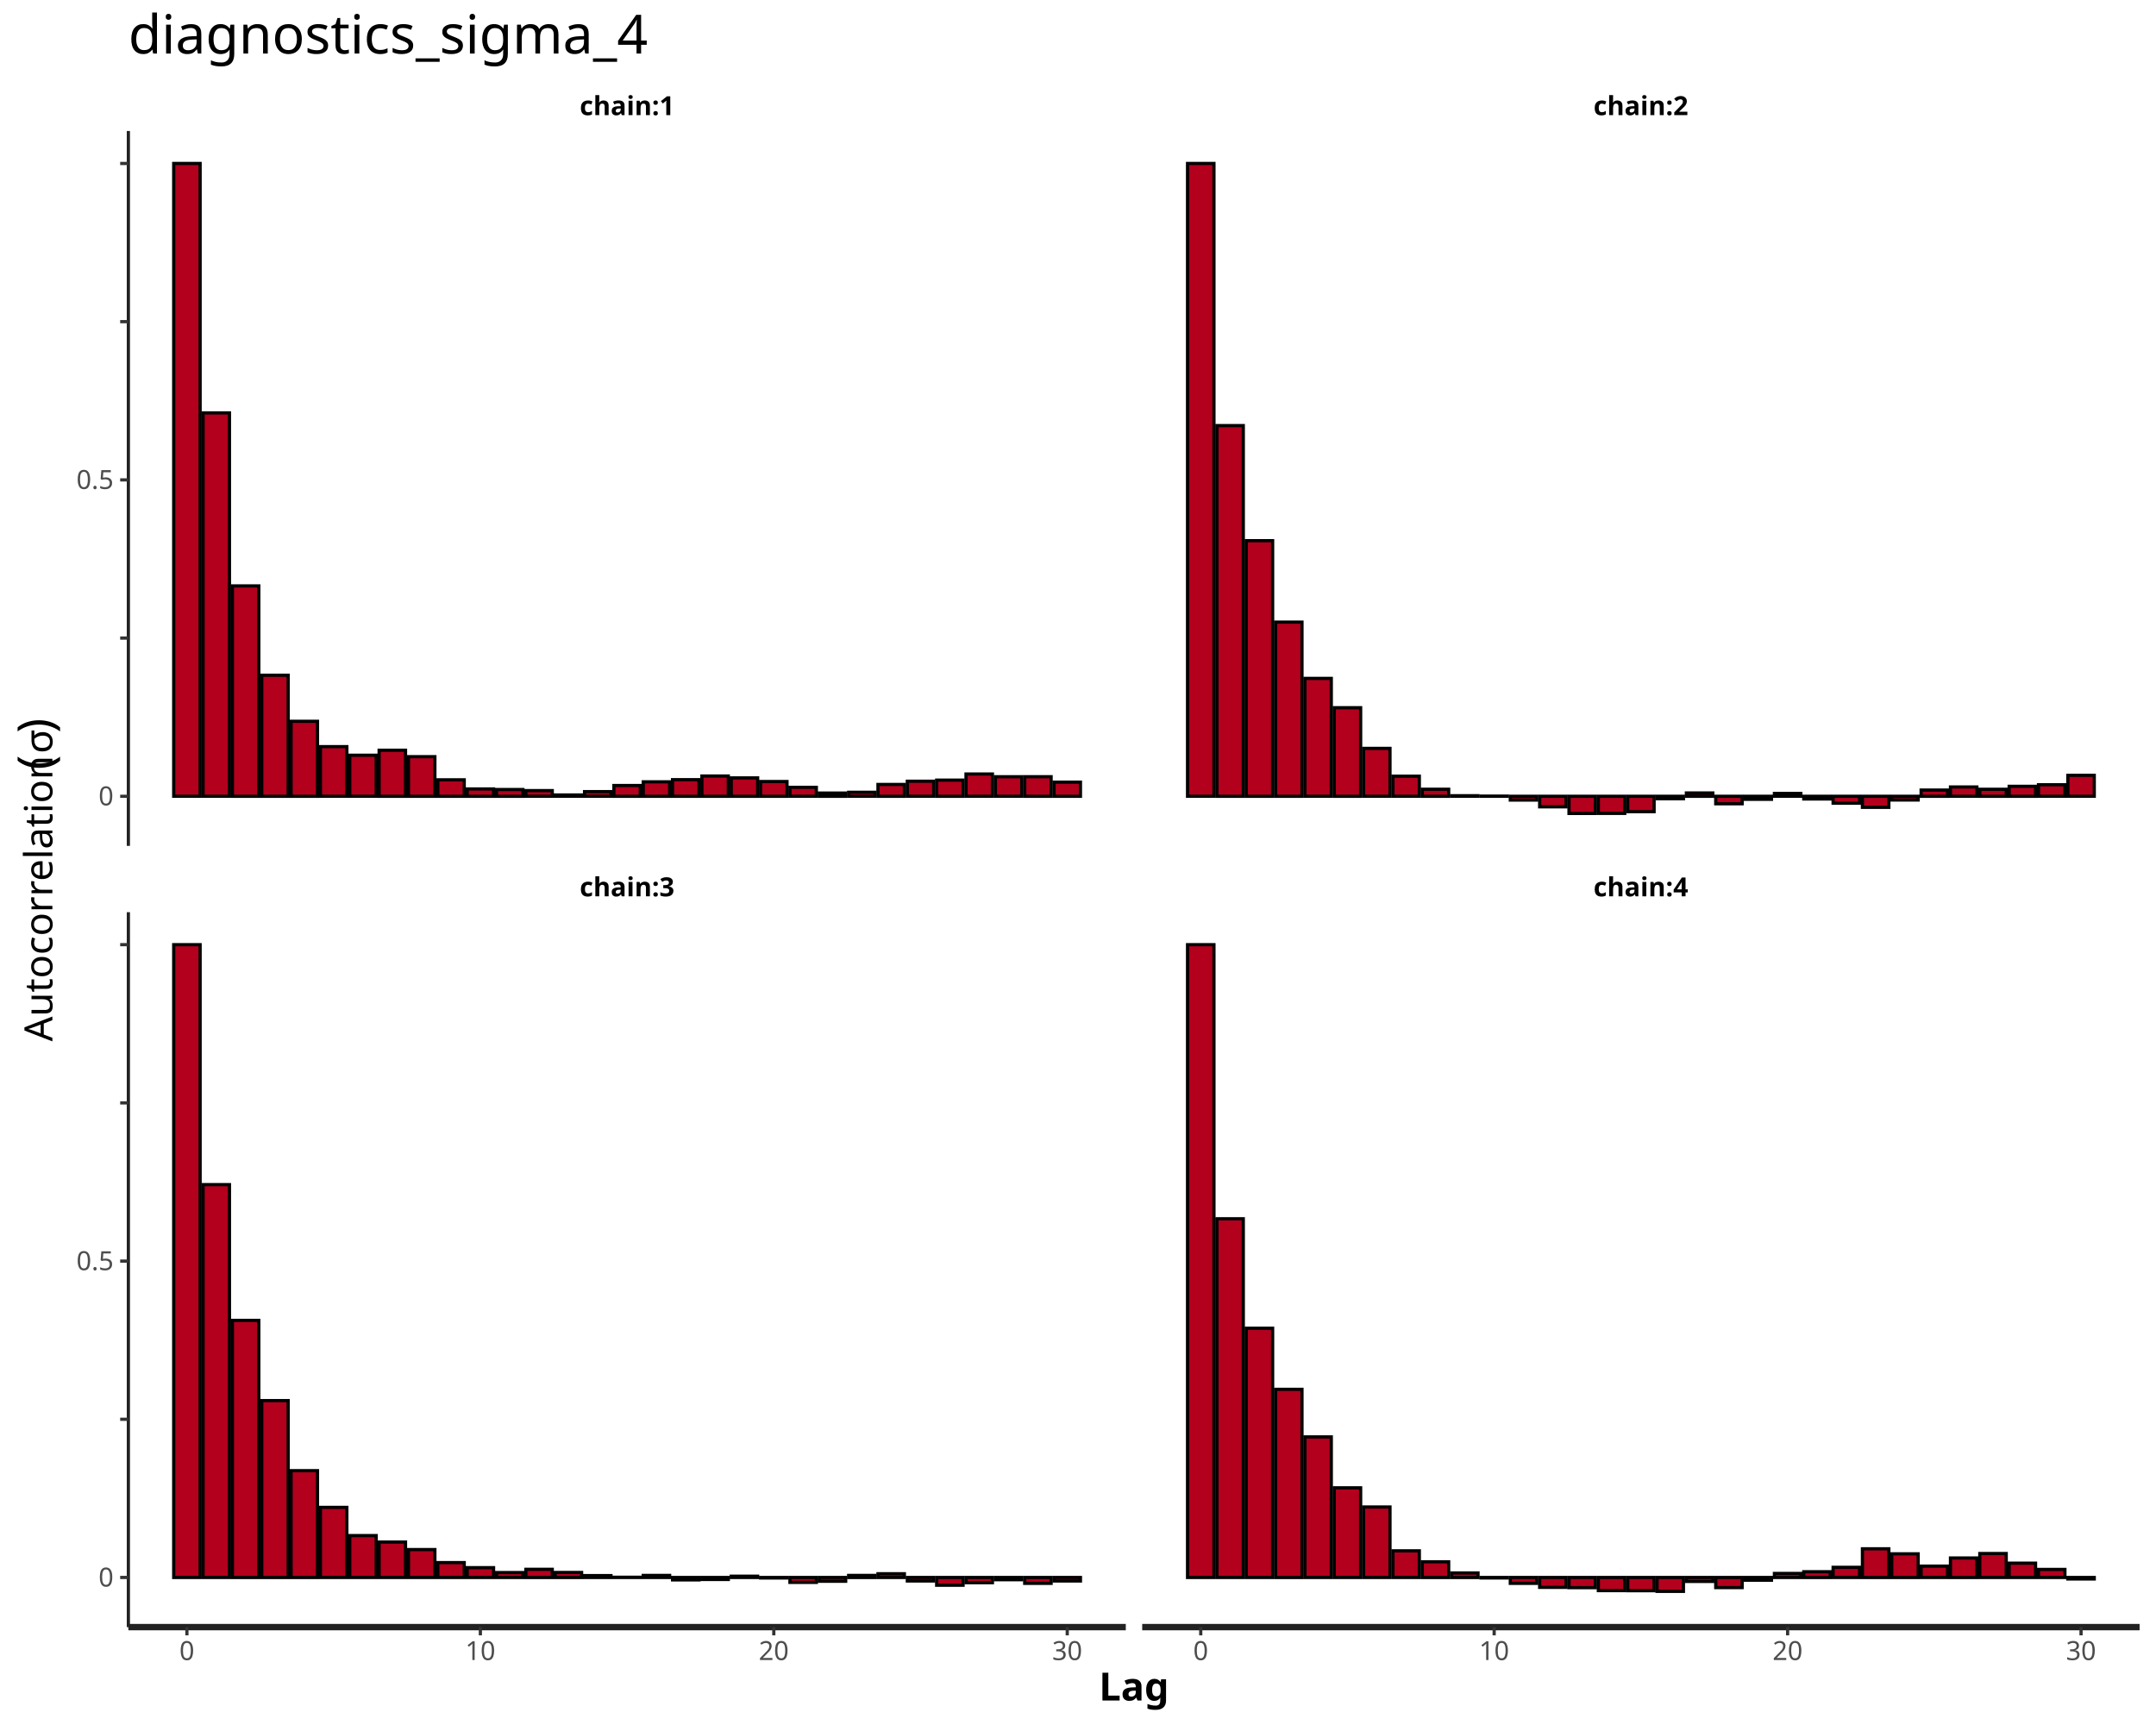
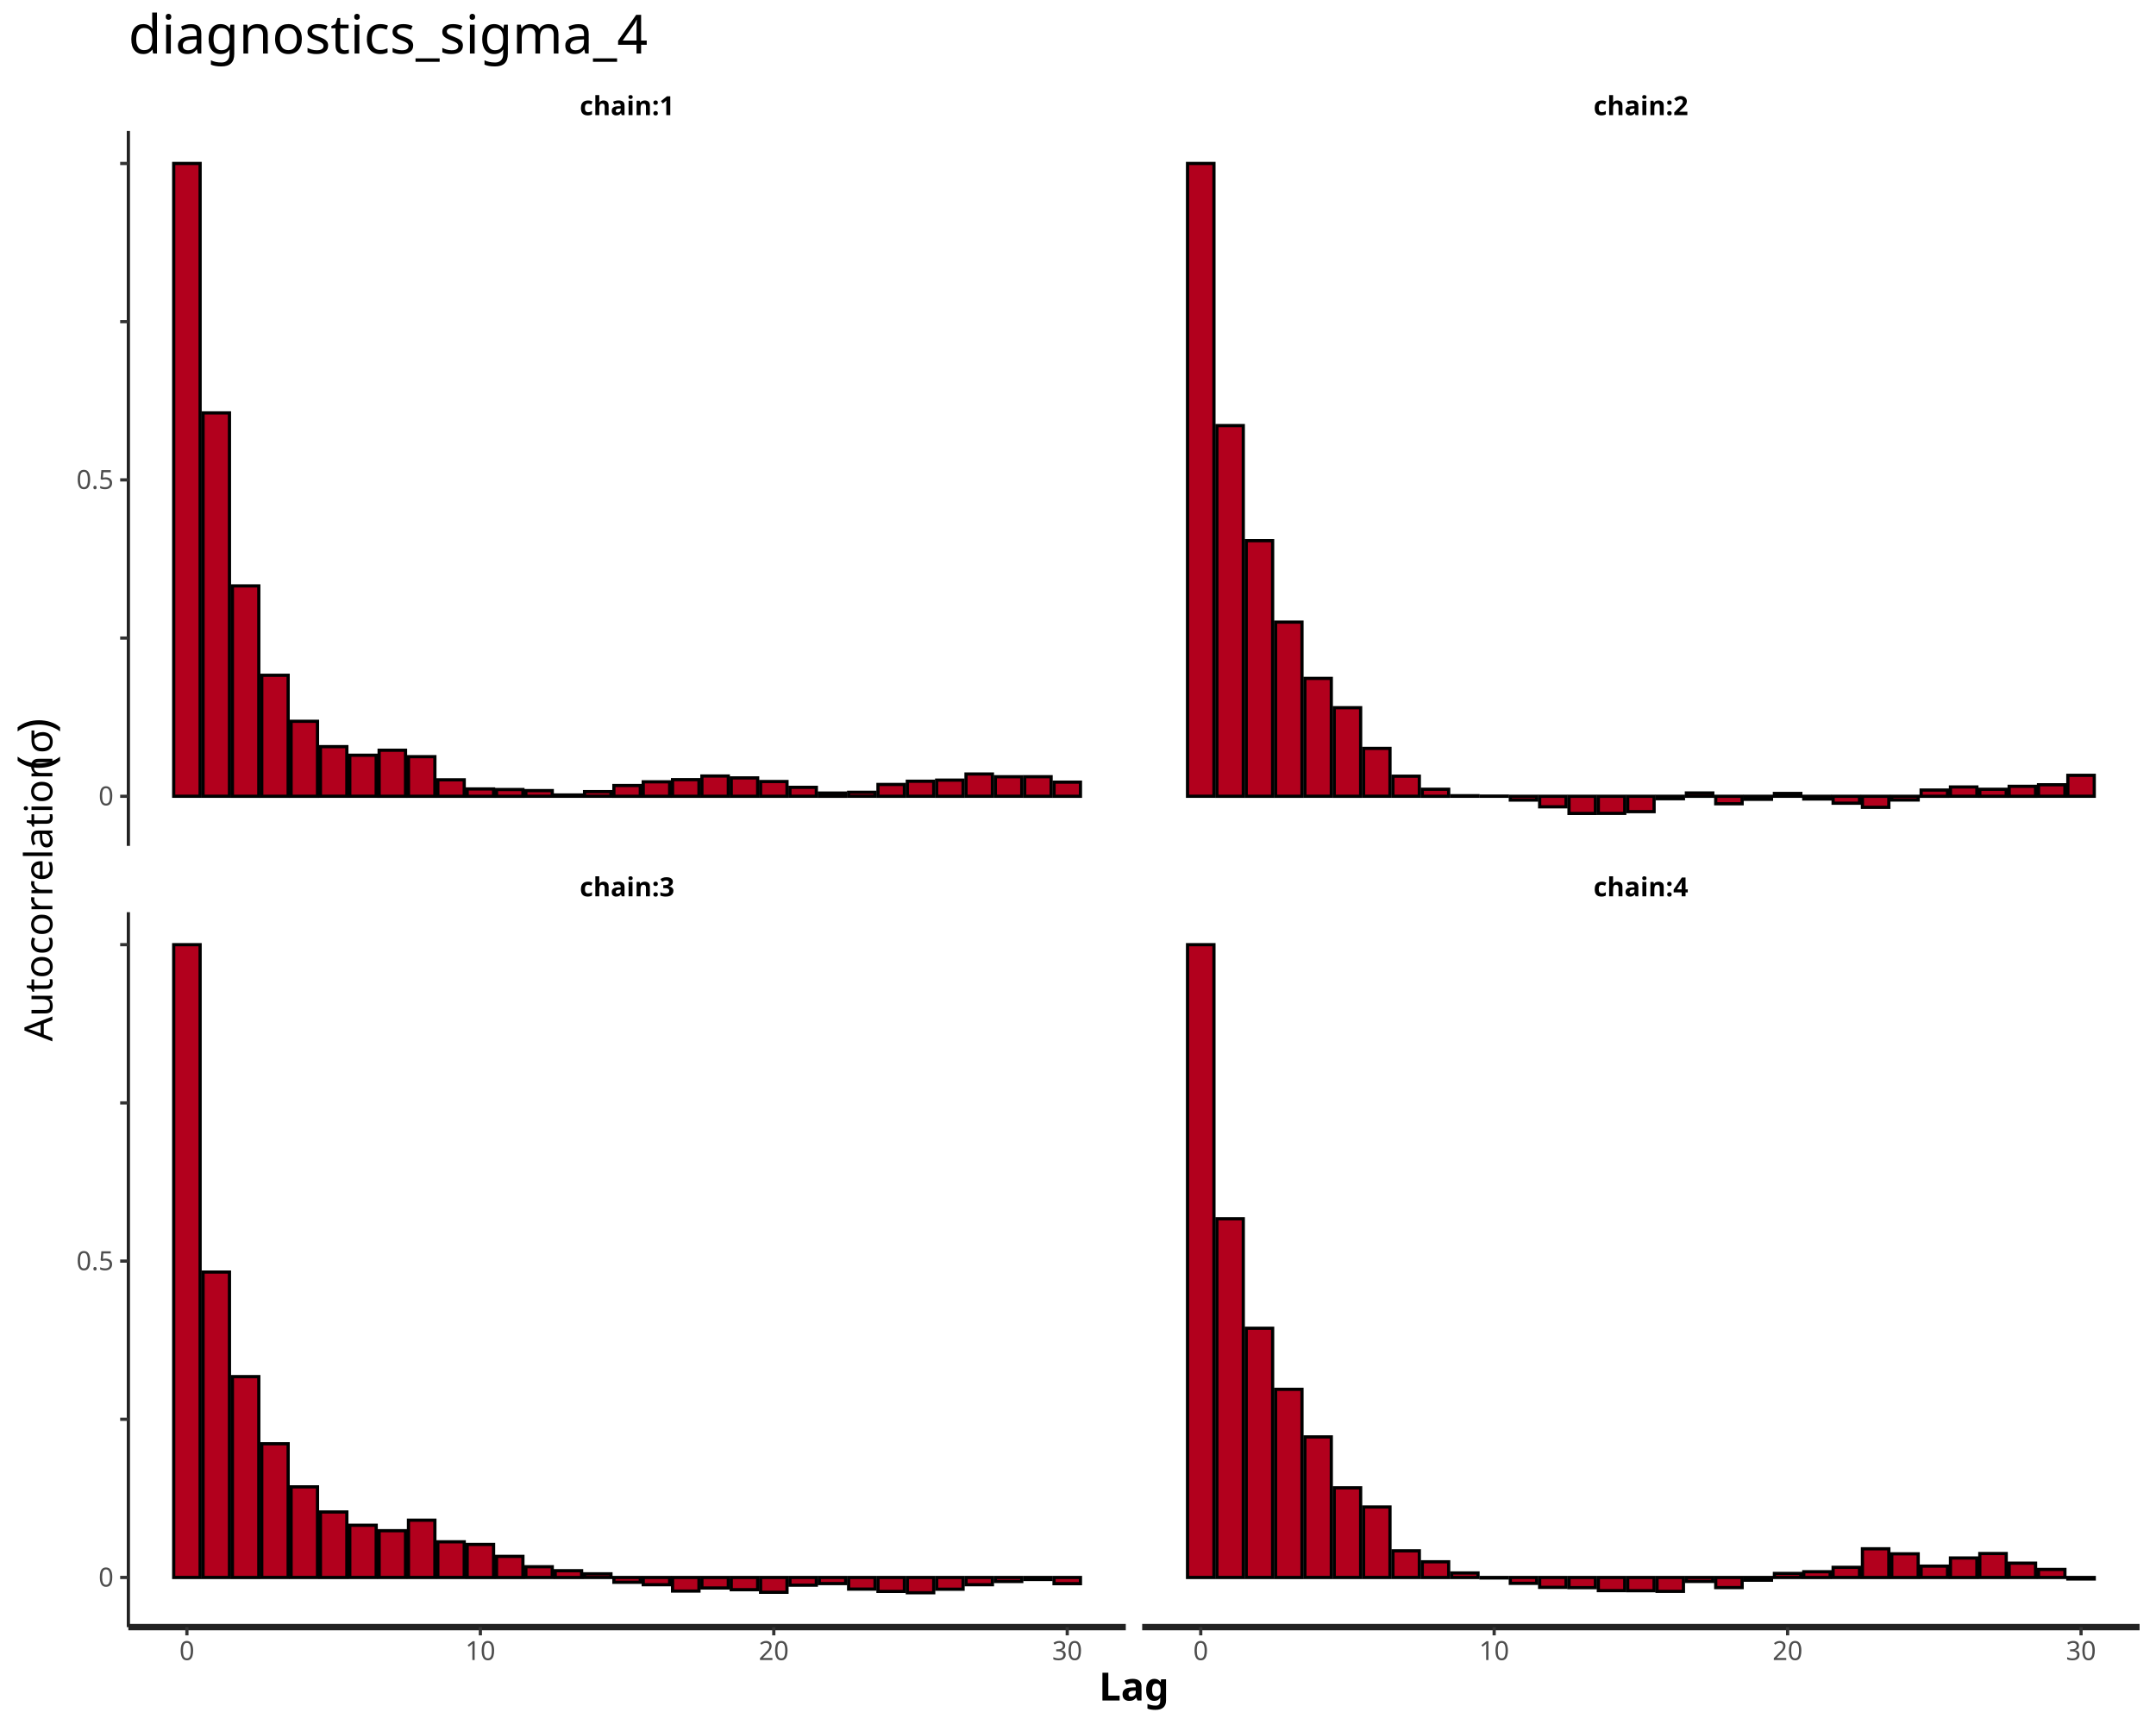
<svg xmlns="http://www.w3.org/2000/svg" class="svglite" data-engine-version="2.0" width="720.00pt" height="576.00pt" viewBox="0 0 720.00 576.00">
  <defs>
    <style type="text/css">
    .svglite line, .svglite polyline, .svglite polygon, .svglite path, .svglite rect, .svglite circle {
      fill: none;
      stroke: #000000;
      stroke-linecap: round;
      stroke-linejoin: round;
      stroke-miterlimit: 10.00;
    }
  </style>
  </defs>
  <rect width="100%" height="100%" style="stroke: none; fill: #FFFFFF;" />
  <defs>
    <clipPath id="cpMC4wMHw3MjAuMDB8MC4wMHw1NzYuMDA=">
      <rect x="0.00" y="0.00" width="720.00" height="576.00" />
    </clipPath>
  </defs>
  <g clip-path="url(#cpMC4wMHw3MjAuMDB8MC4wMHw1NzYuMDA=)">
    <rect x="0.00" y="0.00" width="720.00" height="576.00" style="stroke-width: 1.07; stroke: #FFFFFF; fill: #FFFFFF;" />
  </g>
  <defs>
    <clipPath id="cpNDIuODd8Mzc1Ljk2fDQzLjczfDI4Mi40Ng==">
      <rect x="42.87" y="43.73" width="333.08" height="238.73" />
    </clipPath>
  </defs>
  <g clip-path="url(#cpNDIuODd8Mzc1Ljk2fDQzLjczfDI4Mi40Ng==)">
    <rect x="42.87" y="43.73" width="333.08" height="238.73" style="stroke-width: 1.07; stroke: none; fill: #FFFFFF;" />
    <rect x="58.01" y="54.58" width="8.82" height="211.30" style="stroke-width: 1.07; stroke-linecap: butt; stroke-linejoin: miter; fill: #B2001D;" />
    <rect x="67.81" y="137.87" width="8.82" height="128.01" style="stroke-width: 1.07; stroke-linecap: butt; stroke-linejoin: miter; fill: #B2001D;" />
    <rect x="77.61" y="195.64" width="8.82" height="70.25" style="stroke-width: 1.07; stroke-linecap: butt; stroke-linejoin: miter; fill: #B2001D;" />
    <rect x="87.41" y="225.48" width="8.82" height="40.41" style="stroke-width: 1.07; stroke-linecap: butt; stroke-linejoin: miter; fill: #B2001D;" />
    <rect x="97.21" y="240.85" width="8.82" height="25.04" style="stroke-width: 1.07; stroke-linecap: butt; stroke-linejoin: miter; fill: #B2001D;" />
    <rect x="107.01" y="249.31" width="8.82" height="16.57" style="stroke-width: 1.07; stroke-linecap: butt; stroke-linejoin: miter; fill: #B2001D;" />
    <rect x="116.81" y="252.18" width="8.82" height="13.70" style="stroke-width: 1.07; stroke-linecap: butt; stroke-linejoin: miter; fill: #B2001D;" />
    <rect x="126.61" y="250.51" width="8.82" height="15.38" style="stroke-width: 1.07; stroke-linecap: butt; stroke-linejoin: miter; fill: #B2001D;" />
    <rect x="136.41" y="252.66" width="8.82" height="13.23" style="stroke-width: 1.07; stroke-linecap: butt; stroke-linejoin: miter; fill: #B2001D;" />
    <rect x="146.21" y="260.39" width="8.82" height="5.50" style="stroke-width: 1.07; stroke-linecap: butt; stroke-linejoin: miter; fill: #B2001D;" />
    <rect x="156.01" y="263.44" width="8.82" height="2.45" style="stroke-width: 1.07; stroke-linecap: butt; stroke-linejoin: miter; fill: #B2001D;" />
    <rect x="165.81" y="263.63" width="8.82" height="2.26" style="stroke-width: 1.07; stroke-linecap: butt; stroke-linejoin: miter; fill: #B2001D;" />
    <rect x="175.61" y="263.99" width="8.82" height="1.89" style="stroke-width: 1.07; stroke-linecap: butt; stroke-linejoin: miter; fill: #B2001D;" />
    <rect x="185.41" y="265.45" width="8.82" height="0.43" style="stroke-width: 1.07; stroke-linecap: butt; stroke-linejoin: miter; fill: #B2001D;" />
    <rect x="195.21" y="264.33" width="8.82" height="1.55" style="stroke-width: 1.07; stroke-linecap: butt; stroke-linejoin: miter; fill: #B2001D;" />
    <rect x="205.01" y="262.29" width="8.82" height="3.60" style="stroke-width: 1.07; stroke-linecap: butt; stroke-linejoin: miter; fill: #B2001D;" />
    <rect x="214.81" y="261.06" width="8.82" height="4.83" style="stroke-width: 1.07; stroke-linecap: butt; stroke-linejoin: miter; fill: #B2001D;" />
    <rect x="224.60" y="260.34" width="8.82" height="5.55" style="stroke-width: 1.07; stroke-linecap: butt; stroke-linejoin: miter; fill: #B2001D;" />
    <rect x="234.40" y="259.12" width="8.82" height="6.77" style="stroke-width: 1.07; stroke-linecap: butt; stroke-linejoin: miter; fill: #B2001D;" />
    <rect x="244.20" y="259.75" width="8.82" height="6.14" style="stroke-width: 1.07; stroke-linecap: butt; stroke-linejoin: miter; fill: #B2001D;" />
    <rect x="254.00" y="260.96" width="8.82" height="4.93" style="stroke-width: 1.07; stroke-linecap: butt; stroke-linejoin: miter; fill: #B2001D;" />
    <rect x="263.80" y="262.90" width="8.82" height="2.98" style="stroke-width: 1.07; stroke-linecap: butt; stroke-linejoin: miter; fill: #B2001D;" />
    <rect x="273.60" y="264.81" width="8.82" height="1.08" style="stroke-width: 1.07; stroke-linecap: butt; stroke-linejoin: miter; fill: #B2001D;" />
    <rect x="283.40" y="264.55" width="8.82" height="1.33" style="stroke-width: 1.07; stroke-linecap: butt; stroke-linejoin: miter; fill: #B2001D;" />
    <rect x="293.20" y="261.94" width="8.82" height="3.95" style="stroke-width: 1.07; stroke-linecap: butt; stroke-linejoin: miter; fill: #B2001D;" />
    <rect x="303.00" y="260.86" width="8.82" height="5.02" style="stroke-width: 1.07; stroke-linecap: butt; stroke-linejoin: miter; fill: #B2001D;" />
    <rect x="312.80" y="260.49" width="8.82" height="5.40" style="stroke-width: 1.07; stroke-linecap: butt; stroke-linejoin: miter; fill: #B2001D;" />
    <rect x="322.60" y="258.45" width="8.82" height="7.43" style="stroke-width: 1.07; stroke-linecap: butt; stroke-linejoin: miter; fill: #B2001D;" />
    <rect x="332.40" y="259.36" width="8.82" height="6.52" style="stroke-width: 1.07; stroke-linecap: butt; stroke-linejoin: miter; fill: #B2001D;" />
    <rect x="342.20" y="259.35" width="8.82" height="6.54" style="stroke-width: 1.07; stroke-linecap: butt; stroke-linejoin: miter; fill: #B2001D;" />
    <rect x="352.00" y="261.17" width="8.82" height="4.72" style="stroke-width: 1.07; stroke-linecap: butt; stroke-linejoin: miter; fill: #B2001D;" />
  </g>
  <g clip-path="url(#cpMC4wMHw3MjAuMDB8MC4wMHw1NzYuMDA=)">
</g>
  <defs>
    <clipPath id="cpNDIuODd8Mzc1Ljk2fDMwNC41OXw1NDMuMzI=">
      <rect x="42.87" y="304.59" width="333.08" height="238.73" />
    </clipPath>
  </defs>
  <g clip-path="url(#cpNDIuODd8Mzc1Ljk2fDMwNC41OXw1NDMuMzI=)">
    <rect x="42.87" y="304.59" width="333.08" height="238.73" style="stroke-width: 1.07; stroke: none; fill: #FFFFFF;" />
    <rect x="58.01" y="315.44" width="8.82" height="211.30" style="stroke-width: 1.07; stroke-linecap: butt; stroke-linejoin: miter; fill: #B2001D;" />
-     <rect x="67.81" y="395.56" width="8.82" height="131.18" style="stroke-width: 1.07; stroke-linecap: butt; stroke-linejoin: miter; fill: #B2001D;" />
-     <rect x="77.61" y="440.89" width="8.82" height="85.86" style="stroke-width: 1.07; stroke-linecap: butt; stroke-linejoin: miter; fill: #B2001D;" />
-     <rect x="87.41" y="467.68" width="8.82" height="59.07" style="stroke-width: 1.07; stroke-linecap: butt; stroke-linejoin: miter; fill: #B2001D;" />
-     <rect x="97.21" y="491.07" width="8.82" height="35.68" style="stroke-width: 1.07; stroke-linecap: butt; stroke-linejoin: miter; fill: #B2001D;" />
-     <rect x="107.01" y="503.33" width="8.82" height="23.41" style="stroke-width: 1.07; stroke-linecap: butt; stroke-linejoin: miter; fill: #B2001D;" />
-     <rect x="116.81" y="512.75" width="8.82" height="13.99" style="stroke-width: 1.07; stroke-linecap: butt; stroke-linejoin: miter; fill: #B2001D;" />
-     <rect x="126.61" y="514.91" width="8.82" height="11.83" style="stroke-width: 1.07; stroke-linecap: butt; stroke-linejoin: miter; fill: #B2001D;" />
-     <rect x="136.41" y="517.42" width="8.82" height="9.32" style="stroke-width: 1.07; stroke-linecap: butt; stroke-linejoin: miter; fill: #B2001D;" />
-     <rect x="146.21" y="521.77" width="8.82" height="4.97" style="stroke-width: 1.07; stroke-linecap: butt; stroke-linejoin: miter; fill: #B2001D;" />
-     <rect x="156.01" y="523.46" width="8.82" height="3.28" style="stroke-width: 1.07; stroke-linecap: butt; stroke-linejoin: miter; fill: #B2001D;" />
-     <rect x="165.81" y="525.10" width="8.82" height="1.64" style="stroke-width: 1.07; stroke-linecap: butt; stroke-linejoin: miter; fill: #B2001D;" />
-     <rect x="175.61" y="524.01" width="8.82" height="2.74" style="stroke-width: 1.07; stroke-linecap: butt; stroke-linejoin: miter; fill: #B2001D;" />
-     <rect x="185.41" y="525.07" width="8.82" height="1.68" style="stroke-width: 1.07; stroke-linecap: butt; stroke-linejoin: miter; fill: #B2001D;" />
-     <rect x="195.21" y="526.11" width="8.82" height="0.63" style="stroke-width: 1.07; stroke-linecap: butt; stroke-linejoin: miter; fill: #B2001D;" />
-     <rect x="205.01" y="526.66" width="8.82" height="0.082" style="stroke-width: 1.07; stroke-linecap: butt; stroke-linejoin: miter; fill: #B2001D;" />
-     <rect x="214.81" y="526.05" width="8.82" height="0.69" style="stroke-width: 1.07; stroke-linecap: butt; stroke-linejoin: miter; fill: #B2001D;" />
-     <rect x="224.60" y="526.74" width="8.82" height="0.81" style="stroke-width: 1.07; stroke-linecap: butt; stroke-linejoin: miter; fill: #B2001D;" />
-     <rect x="234.40" y="526.74" width="8.82" height="0.67" style="stroke-width: 1.07; stroke-linecap: butt; stroke-linejoin: miter; fill: #B2001D;" />
-     <rect x="244.20" y="526.31" width="8.82" height="0.43" style="stroke-width: 1.07; stroke-linecap: butt; stroke-linejoin: miter; fill: #B2001D;" />
-     <rect x="254.00" y="526.74" width="8.82" height="0.17" style="stroke-width: 1.07; stroke-linecap: butt; stroke-linejoin: miter; fill: #B2001D;" />
-     <rect x="263.80" y="526.74" width="8.82" height="1.64" style="stroke-width: 1.07; stroke-linecap: butt; stroke-linejoin: miter; fill: #B2001D;" />
-     <rect x="273.60" y="526.74" width="8.82" height="1.26" style="stroke-width: 1.07; stroke-linecap: butt; stroke-linejoin: miter; fill: #B2001D;" />
-     <rect x="283.40" y="526.05" width="8.82" height="0.70" style="stroke-width: 1.07; stroke-linecap: butt; stroke-linejoin: miter; fill: #B2001D;" />
-     <rect x="293.20" y="525.49" width="8.82" height="1.25" style="stroke-width: 1.07; stroke-linecap: butt; stroke-linejoin: miter; fill: #B2001D;" />
-     <rect x="303.00" y="526.74" width="8.82" height="1.17" style="stroke-width: 1.07; stroke-linecap: butt; stroke-linejoin: miter; fill: #B2001D;" />
-     <rect x="312.80" y="526.74" width="8.82" height="2.59" style="stroke-width: 1.07; stroke-linecap: butt; stroke-linejoin: miter; fill: #B2001D;" />
-     <rect x="322.60" y="526.74" width="8.82" height="1.74" style="stroke-width: 1.07; stroke-linecap: butt; stroke-linejoin: miter; fill: #B2001D;" />
-     <rect x="332.40" y="526.74" width="8.82" height="0.75" style="stroke-width: 1.07; stroke-linecap: butt; stroke-linejoin: miter; fill: #B2001D;" />
-     <rect x="342.20" y="526.74" width="8.82" height="1.96" style="stroke-width: 1.07; stroke-linecap: butt; stroke-linejoin: miter; fill: #B2001D;" />
-     <rect x="352.00" y="526.74" width="8.82" height="1.17" style="stroke-width: 1.07; stroke-linecap: butt; stroke-linejoin: miter; fill: #B2001D;" />
+     <rect x="67.81" y="424.76" width="8.82" height="101.98" style="stroke-width: 1.07; stroke-linecap: butt; stroke-linejoin: miter; fill: #B2001D;" />
+     <rect x="77.61" y="459.67" width="8.82" height="67.08" style="stroke-width: 1.07; stroke-linecap: butt; stroke-linejoin: miter; fill: #B2001D;" />
+     <rect x="87.41" y="482.09" width="8.82" height="44.65" style="stroke-width: 1.07; stroke-linecap: butt; stroke-linejoin: miter; fill: #B2001D;" />
+     <rect x="97.21" y="496.48" width="8.82" height="30.26" style="stroke-width: 1.07; stroke-linecap: butt; stroke-linejoin: miter; fill: #B2001D;" />
+     <rect x="107.01" y="504.87" width="8.82" height="21.88" style="stroke-width: 1.07; stroke-linecap: butt; stroke-linejoin: miter; fill: #B2001D;" />
+     <rect x="116.81" y="509.30" width="8.82" height="17.44" style="stroke-width: 1.07; stroke-linecap: butt; stroke-linejoin: miter; fill: #B2001D;" />
+     <rect x="126.61" y="511.12" width="8.82" height="15.62" style="stroke-width: 1.07; stroke-linecap: butt; stroke-linejoin: miter; fill: #B2001D;" />
+     <rect x="136.41" y="507.61" width="8.82" height="19.13" style="stroke-width: 1.07; stroke-linecap: butt; stroke-linejoin: miter; fill: #B2001D;" />
+     <rect x="146.21" y="514.83" width="8.82" height="11.91" style="stroke-width: 1.07; stroke-linecap: butt; stroke-linejoin: miter; fill: #B2001D;" />
+     <rect x="156.01" y="515.71" width="8.82" height="11.04" style="stroke-width: 1.07; stroke-linecap: butt; stroke-linejoin: miter; fill: #B2001D;" />
+     <rect x="165.81" y="519.69" width="8.82" height="7.06" style="stroke-width: 1.07; stroke-linecap: butt; stroke-linejoin: miter; fill: #B2001D;" />
+     <rect x="175.61" y="523.15" width="8.82" height="3.59" style="stroke-width: 1.07; stroke-linecap: butt; stroke-linejoin: miter; fill: #B2001D;" />
+     <rect x="185.41" y="524.48" width="8.82" height="2.27" style="stroke-width: 1.07; stroke-linecap: butt; stroke-linejoin: miter; fill: #B2001D;" />
+     <rect x="195.21" y="525.52" width="8.82" height="1.22" style="stroke-width: 1.07; stroke-linecap: butt; stroke-linejoin: miter; fill: #B2001D;" />
+     <rect x="205.01" y="526.74" width="8.82" height="1.60" style="stroke-width: 1.07; stroke-linecap: butt; stroke-linejoin: miter; fill: #B2001D;" />
+     <rect x="214.81" y="526.74" width="8.82" height="2.42" style="stroke-width: 1.07; stroke-linecap: butt; stroke-linejoin: miter; fill: #B2001D;" />
+     <rect x="224.60" y="526.74" width="8.82" height="4.54" style="stroke-width: 1.07; stroke-linecap: butt; stroke-linejoin: miter; fill: #B2001D;" />
+     <rect x="234.40" y="526.74" width="8.82" height="3.51" style="stroke-width: 1.07; stroke-linecap: butt; stroke-linejoin: miter; fill: #B2001D;" />
+     <rect x="244.20" y="526.74" width="8.82" height="4.08" style="stroke-width: 1.07; stroke-linecap: butt; stroke-linejoin: miter; fill: #B2001D;" />
+     <rect x="254.00" y="526.74" width="8.82" height="4.94" style="stroke-width: 1.07; stroke-linecap: butt; stroke-linejoin: miter; fill: #B2001D;" />
+     <rect x="263.80" y="526.74" width="8.82" height="2.57" style="stroke-width: 1.07; stroke-linecap: butt; stroke-linejoin: miter; fill: #B2001D;" />
+     <rect x="273.60" y="526.74" width="8.82" height="2.04" style="stroke-width: 1.07; stroke-linecap: butt; stroke-linejoin: miter; fill: #B2001D;" />
+     <rect x="283.40" y="526.74" width="8.82" height="3.88" style="stroke-width: 1.07; stroke-linecap: butt; stroke-linejoin: miter; fill: #B2001D;" />
+     <rect x="293.20" y="526.74" width="8.82" height="4.66" style="stroke-width: 1.07; stroke-linecap: butt; stroke-linejoin: miter; fill: #B2001D;" />
+     <rect x="303.00" y="526.74" width="8.82" height="5.10" style="stroke-width: 1.07; stroke-linecap: butt; stroke-linejoin: miter; fill: #B2001D;" />
+     <rect x="312.80" y="526.74" width="8.82" height="3.92" style="stroke-width: 1.07; stroke-linecap: butt; stroke-linejoin: miter; fill: #B2001D;" />
+     <rect x="322.60" y="526.74" width="8.82" height="2.42" style="stroke-width: 1.07; stroke-linecap: butt; stroke-linejoin: miter; fill: #B2001D;" />
+     <rect x="332.40" y="526.74" width="8.82" height="1.34" style="stroke-width: 1.07; stroke-linecap: butt; stroke-linejoin: miter; fill: #B2001D;" />
+     <rect x="342.20" y="526.74" width="8.82" height="0.67" style="stroke-width: 1.07; stroke-linecap: butt; stroke-linejoin: miter; fill: #B2001D;" />
+     <rect x="352.00" y="526.74" width="8.82" height="2.07" style="stroke-width: 1.07; stroke-linecap: butt; stroke-linejoin: miter; fill: #B2001D;" />
  </g>
  <g clip-path="url(#cpMC4wMHw3MjAuMDB8MC4wMHw1NzYuMDA=)">
</g>
  <defs>
    <clipPath id="cpMzgxLjQ0fDcxNC41Mnw0My43M3wyODIuNDY=">
      <rect x="381.44" y="43.73" width="333.08" height="238.73" />
    </clipPath>
  </defs>
  <g clip-path="url(#cpMzgxLjQ0fDcxNC41Mnw0My43M3wyODIuNDY=)">
    <rect x="381.44" y="43.73" width="333.08" height="238.73" style="stroke-width: 1.07; stroke: none; fill: #FFFFFF;" />
    <rect x="396.58" y="54.58" width="8.82" height="211.30" style="stroke-width: 1.07; stroke-linecap: butt; stroke-linejoin: miter; fill: #B2001D;" />
    <rect x="406.38" y="142.11" width="8.82" height="123.78" style="stroke-width: 1.07; stroke-linecap: butt; stroke-linejoin: miter; fill: #B2001D;" />
    <rect x="416.18" y="180.54" width="8.82" height="85.35" style="stroke-width: 1.07; stroke-linecap: butt; stroke-linejoin: miter; fill: #B2001D;" />
    <rect x="425.98" y="207.73" width="8.82" height="58.16" style="stroke-width: 1.07; stroke-linecap: butt; stroke-linejoin: miter; fill: #B2001D;" />
    <rect x="435.77" y="226.52" width="8.82" height="39.36" style="stroke-width: 1.07; stroke-linecap: butt; stroke-linejoin: miter; fill: #B2001D;" />
    <rect x="445.57" y="236.31" width="8.82" height="29.58" style="stroke-width: 1.07; stroke-linecap: butt; stroke-linejoin: miter; fill: #B2001D;" />
    <rect x="455.37" y="249.89" width="8.82" height="15.99" style="stroke-width: 1.07; stroke-linecap: butt; stroke-linejoin: miter; fill: #B2001D;" />
    <rect x="465.17" y="259.18" width="8.82" height="6.70" style="stroke-width: 1.07; stroke-linecap: butt; stroke-linejoin: miter; fill: #B2001D;" />
    <rect x="474.97" y="263.54" width="8.82" height="2.35" style="stroke-width: 1.07; stroke-linecap: butt; stroke-linejoin: miter; fill: #B2001D;" />
    <rect x="484.77" y="265.70" width="8.82" height="0.18" style="stroke-width: 1.07; stroke-linecap: butt; stroke-linejoin: miter; fill: #B2001D;" />
    <rect x="494.57" y="265.83" width="8.82" height="0.053" style="stroke-width: 1.07; stroke-linecap: butt; stroke-linejoin: miter; fill: #B2001D;" />
    <rect x="504.37" y="265.89" width="8.82" height="1.26" style="stroke-width: 1.07; stroke-linecap: butt; stroke-linejoin: miter; fill: #B2001D;" />
    <rect x="514.17" y="265.89" width="8.82" height="3.52" style="stroke-width: 1.07; stroke-linecap: butt; stroke-linejoin: miter; fill: #B2001D;" />
    <rect x="523.97" y="265.89" width="8.82" height="5.73" style="stroke-width: 1.07; stroke-linecap: butt; stroke-linejoin: miter; fill: #B2001D;" />
    <rect x="533.77" y="265.89" width="8.82" height="5.71" style="stroke-width: 1.07; stroke-linecap: butt; stroke-linejoin: miter; fill: #B2001D;" />
    <rect x="543.57" y="265.89" width="8.82" height="5.13" style="stroke-width: 1.07; stroke-linecap: butt; stroke-linejoin: miter; fill: #B2001D;" />
    <rect x="553.37" y="265.89" width="8.82" height="0.81" style="stroke-width: 1.07; stroke-linecap: butt; stroke-linejoin: miter; fill: #B2001D;" />
    <rect x="563.17" y="264.78" width="8.82" height="1.11" style="stroke-width: 1.07; stroke-linecap: butt; stroke-linejoin: miter; fill: #B2001D;" />
    <rect x="572.97" y="265.89" width="8.82" height="2.50" style="stroke-width: 1.07; stroke-linecap: butt; stroke-linejoin: miter; fill: #B2001D;" />
    <rect x="582.77" y="265.89" width="8.82" height="1.01" style="stroke-width: 1.07; stroke-linecap: butt; stroke-linejoin: miter; fill: #B2001D;" />
    <rect x="592.57" y="264.94" width="8.82" height="0.94" style="stroke-width: 1.07; stroke-linecap: butt; stroke-linejoin: miter; fill: #B2001D;" />
    <rect x="602.37" y="265.89" width="8.82" height="0.90" style="stroke-width: 1.07; stroke-linecap: butt; stroke-linejoin: miter; fill: #B2001D;" />
    <rect x="612.17" y="265.89" width="8.82" height="2.31" style="stroke-width: 1.07; stroke-linecap: butt; stroke-linejoin: miter; fill: #B2001D;" />
    <rect x="621.96" y="265.89" width="8.82" height="3.69" style="stroke-width: 1.07; stroke-linecap: butt; stroke-linejoin: miter; fill: #B2001D;" />
    <rect x="631.76" y="265.89" width="8.82" height="1.24" style="stroke-width: 1.07; stroke-linecap: butt; stroke-linejoin: miter; fill: #B2001D;" />
    <rect x="641.56" y="263.81" width="8.82" height="2.08" style="stroke-width: 1.07; stroke-linecap: butt; stroke-linejoin: miter; fill: #B2001D;" />
    <rect x="651.36" y="262.78" width="8.82" height="3.10" style="stroke-width: 1.07; stroke-linecap: butt; stroke-linejoin: miter; fill: #B2001D;" />
    <rect x="661.16" y="263.55" width="8.82" height="2.34" style="stroke-width: 1.07; stroke-linecap: butt; stroke-linejoin: miter; fill: #B2001D;" />
    <rect x="670.96" y="262.56" width="8.82" height="3.33" style="stroke-width: 1.07; stroke-linecap: butt; stroke-linejoin: miter; fill: #B2001D;" />
    <rect x="680.76" y="262.04" width="8.82" height="3.84" style="stroke-width: 1.07; stroke-linecap: butt; stroke-linejoin: miter; fill: #B2001D;" />
    <rect x="690.56" y="258.89" width="8.82" height="6.99" style="stroke-width: 1.07; stroke-linecap: butt; stroke-linejoin: miter; fill: #B2001D;" />
  </g>
  <g clip-path="url(#cpMC4wMHw3MjAuMDB8MC4wMHw1NzYuMDA=)">
</g>
  <defs>
    <clipPath id="cpMzgxLjQ0fDcxNC41MnwzMDQuNTl8NTQzLjMy">
      <rect x="381.44" y="304.59" width="333.08" height="238.73" />
    </clipPath>
  </defs>
  <g clip-path="url(#cpMzgxLjQ0fDcxNC41MnwzMDQuNTl8NTQzLjMy)">
    <rect x="381.44" y="304.59" width="333.08" height="238.73" style="stroke-width: 1.07; stroke: none; fill: #FFFFFF;" />
    <rect x="396.58" y="315.44" width="8.82" height="211.30" style="stroke-width: 1.07; stroke-linecap: butt; stroke-linejoin: miter; fill: #B2001D;" />
    <rect x="406.38" y="406.96" width="8.82" height="119.78" style="stroke-width: 1.07; stroke-linecap: butt; stroke-linejoin: miter; fill: #B2001D;" />
    <rect x="416.18" y="443.52" width="8.82" height="83.22" style="stroke-width: 1.07; stroke-linecap: butt; stroke-linejoin: miter; fill: #B2001D;" />
    <rect x="425.98" y="463.91" width="8.82" height="62.84" style="stroke-width: 1.07; stroke-linecap: butt; stroke-linejoin: miter; fill: #B2001D;" />
    <rect x="435.77" y="479.80" width="8.82" height="46.94" style="stroke-width: 1.07; stroke-linecap: butt; stroke-linejoin: miter; fill: #B2001D;" />
    <rect x="445.57" y="496.80" width="8.82" height="29.94" style="stroke-width: 1.07; stroke-linecap: butt; stroke-linejoin: miter; fill: #B2001D;" />
    <rect x="455.37" y="503.20" width="8.82" height="23.54" style="stroke-width: 1.07; stroke-linecap: butt; stroke-linejoin: miter; fill: #B2001D;" />
    <rect x="465.17" y="517.84" width="8.82" height="8.90" style="stroke-width: 1.07; stroke-linecap: butt; stroke-linejoin: miter; fill: #B2001D;" />
    <rect x="474.97" y="521.50" width="8.82" height="5.25" style="stroke-width: 1.07; stroke-linecap: butt; stroke-linejoin: miter; fill: #B2001D;" />
    <rect x="484.77" y="525.23" width="8.82" height="1.52" style="stroke-width: 1.07; stroke-linecap: butt; stroke-linejoin: miter; fill: #B2001D;" />
    <rect x="494.57" y="526.74" width="8.82" height="0.16" style="stroke-width: 1.07; stroke-linecap: butt; stroke-linejoin: miter; fill: #B2001D;" />
    <rect x="504.37" y="526.74" width="8.82" height="1.96" style="stroke-width: 1.07; stroke-linecap: butt; stroke-linejoin: miter; fill: #B2001D;" />
    <rect x="514.17" y="526.74" width="8.82" height="3.30" style="stroke-width: 1.07; stroke-linecap: butt; stroke-linejoin: miter; fill: #B2001D;" />
    <rect x="523.97" y="526.74" width="8.82" height="3.40" style="stroke-width: 1.07; stroke-linecap: butt; stroke-linejoin: miter; fill: #B2001D;" />
    <rect x="533.77" y="526.74" width="8.82" height="4.39" style="stroke-width: 1.07; stroke-linecap: butt; stroke-linejoin: miter; fill: #B2001D;" />
    <rect x="543.57" y="526.74" width="8.82" height="4.42" style="stroke-width: 1.07; stroke-linecap: butt; stroke-linejoin: miter; fill: #B2001D;" />
    <rect x="553.37" y="526.74" width="8.82" height="4.64" style="stroke-width: 1.07; stroke-linecap: butt; stroke-linejoin: miter; fill: #B2001D;" />
    <rect x="563.17" y="526.74" width="8.82" height="1.32" style="stroke-width: 1.07; stroke-linecap: butt; stroke-linejoin: miter; fill: #B2001D;" />
    <rect x="572.97" y="526.74" width="8.82" height="3.38" style="stroke-width: 1.07; stroke-linecap: butt; stroke-linejoin: miter; fill: #B2001D;" />
    <rect x="582.77" y="526.74" width="8.82" height="0.91" style="stroke-width: 1.07; stroke-linecap: butt; stroke-linejoin: miter; fill: #B2001D;" />
    <rect x="592.57" y="525.39" width="8.82" height="1.35" style="stroke-width: 1.07; stroke-linecap: butt; stroke-linejoin: miter; fill: #B2001D;" />
    <rect x="602.37" y="524.82" width="8.82" height="1.93" style="stroke-width: 1.07; stroke-linecap: butt; stroke-linejoin: miter; fill: #B2001D;" />
    <rect x="612.17" y="523.35" width="8.82" height="3.39" style="stroke-width: 1.07; stroke-linecap: butt; stroke-linejoin: miter; fill: #B2001D;" />
    <rect x="621.96" y="517.16" width="8.82" height="9.59" style="stroke-width: 1.07; stroke-linecap: butt; stroke-linejoin: miter; fill: #B2001D;" />
    <rect x="631.76" y="518.84" width="8.82" height="7.91" style="stroke-width: 1.07; stroke-linecap: butt; stroke-linejoin: miter; fill: #B2001D;" />
    <rect x="641.56" y="522.95" width="8.82" height="3.79" style="stroke-width: 1.07; stroke-linecap: butt; stroke-linejoin: miter; fill: #B2001D;" />
    <rect x="651.36" y="520.23" width="8.82" height="6.52" style="stroke-width: 1.07; stroke-linecap: butt; stroke-linejoin: miter; fill: #B2001D;" />
    <rect x="661.16" y="518.74" width="8.82" height="8.00" style="stroke-width: 1.07; stroke-linecap: butt; stroke-linejoin: miter; fill: #B2001D;" />
    <rect x="670.96" y="521.96" width="8.82" height="4.78" style="stroke-width: 1.07; stroke-linecap: butt; stroke-linejoin: miter; fill: #B2001D;" />
    <rect x="680.76" y="524.05" width="8.82" height="2.69" style="stroke-width: 1.07; stroke-linecap: butt; stroke-linejoin: miter; fill: #B2001D;" />
    <rect x="690.56" y="526.74" width="8.82" height="0.50" style="stroke-width: 1.07; stroke-linecap: butt; stroke-linejoin: miter; fill: #B2001D;" />
  </g>
  <g clip-path="url(#cpMC4wMHw3MjAuMDB8MC4wMHw1NzYuMDA=)">
</g>
  <defs>
    <clipPath id="cpNDIuODd8Mzc1Ljk2fDI4Ny45NHwzMDQuNTk=">
      <rect x="42.87" y="287.94" width="333.08" height="16.65" />
    </clipPath>
  </defs>
  <g clip-path="url(#cpNDIuODd8Mzc1Ljk2fDI4Ny45NHwzMDQuNTk=)">
    <text x="209.42" y="299.29" text-anchor="middle" style="font-size: 8.80px; font-weight: bold; font-family: sans;" textLength="28.38px" lengthAdjust="spacingAndGlyphs">chain:3</text>
  </g>
  <g clip-path="url(#cpMC4wMHw3MjAuMDB8MC4wMHw1NzYuMDA=)">
</g>
  <defs>
    <clipPath id="cpMzgxLjQ0fDcxNC41MnwyODcuOTR8MzA0LjU5">
      <rect x="381.44" y="287.94" width="333.08" height="16.65" />
    </clipPath>
  </defs>
  <g clip-path="url(#cpMzgxLjQ0fDcxNC41MnwyODcuOTR8MzA0LjU5)">
    <text x="547.98" y="299.29" text-anchor="middle" style="font-size: 8.80px; font-weight: bold; font-family: sans;" textLength="28.38px" lengthAdjust="spacingAndGlyphs">chain:4</text>
  </g>
  <g clip-path="url(#cpMC4wMHw3MjAuMDB8MC4wMHw1NzYuMDA=)">
</g>
  <defs>
    <clipPath id="cpNDIuODd8Mzc1Ljk2fDI3LjA4fDQzLjcz">
      <rect x="42.87" y="27.08" width="333.08" height="16.65" />
    </clipPath>
  </defs>
  <g clip-path="url(#cpNDIuODd8Mzc1Ljk2fDI3LjA4fDQzLjcz)">
    <text x="209.42" y="38.44" text-anchor="middle" style="font-size: 8.80px; font-weight: bold; font-family: sans;" textLength="28.38px" lengthAdjust="spacingAndGlyphs">chain:1</text>
  </g>
  <g clip-path="url(#cpMC4wMHw3MjAuMDB8MC4wMHw1NzYuMDA=)">
</g>
  <defs>
    <clipPath id="cpMzgxLjQ0fDcxNC41MnwyNy4wOHw0My43Mw==">
      <rect x="381.44" y="27.08" width="333.08" height="16.65" />
    </clipPath>
  </defs>
  <g clip-path="url(#cpMzgxLjQ0fDcxNC41MnwyNy4wOHw0My43Mw==)">
    <text x="547.98" y="38.44" text-anchor="middle" style="font-size: 8.80px; font-weight: bold; font-family: sans;" textLength="28.38px" lengthAdjust="spacingAndGlyphs">chain:2</text>
  </g>
  <g clip-path="url(#cpMC4wMHw3MjAuMDB8MC4wMHw1NzYuMDA=)">
    <polyline points="42.87,543.32 375.96,543.32 " style="stroke-width: 2.13; stroke: #222222; stroke-linecap: butt;" />
    <polyline points="62.42,546.06 62.42,543.32 " style="stroke-width: 1.07; stroke: #333333; stroke-linecap: butt;" />
    <polyline points="160.42,546.06 160.42,543.32 " style="stroke-width: 1.07; stroke: #333333; stroke-linecap: butt;" />
    <polyline points="258.41,546.06 258.41,543.32 " style="stroke-width: 1.07; stroke: #333333; stroke-linecap: butt;" />
    <polyline points="356.41,546.06 356.41,543.32 " style="stroke-width: 1.07; stroke: #333333; stroke-linecap: butt;" />
    <text x="62.42" y="554.31" text-anchor="middle" style="font-size: 8.80px; fill: #4D4D4D; font-family: sans;" textLength="4.89px" lengthAdjust="spacingAndGlyphs">0</text>
    <text x="160.42" y="554.31" text-anchor="middle" style="font-size: 8.80px; fill: #4D4D4D; font-family: sans;" textLength="9.79px" lengthAdjust="spacingAndGlyphs">10</text>
    <text x="258.41" y="554.31" text-anchor="middle" style="font-size: 8.80px; fill: #4D4D4D; font-family: sans;" textLength="9.79px" lengthAdjust="spacingAndGlyphs">20</text>
    <text x="356.41" y="554.31" text-anchor="middle" style="font-size: 8.80px; fill: #4D4D4D; font-family: sans;" textLength="9.79px" lengthAdjust="spacingAndGlyphs">30</text>
    <polyline points="381.44,543.32 714.52,543.32 " style="stroke-width: 2.13; stroke: #222222; stroke-linecap: butt;" />
    <polyline points="400.99,546.06 400.99,543.32 " style="stroke-width: 1.07; stroke: #333333; stroke-linecap: butt;" />
    <polyline points="498.98,546.06 498.98,543.32 " style="stroke-width: 1.07; stroke: #333333; stroke-linecap: butt;" />
    <polyline points="596.98,546.06 596.98,543.32 " style="stroke-width: 1.07; stroke: #333333; stroke-linecap: butt;" />
    <polyline points="694.97,546.06 694.97,543.32 " style="stroke-width: 1.07; stroke: #333333; stroke-linecap: butt;" />
    <text x="400.99" y="554.31" text-anchor="middle" style="font-size: 8.80px; fill: #4D4D4D; font-family: sans;" textLength="4.89px" lengthAdjust="spacingAndGlyphs">0</text>
    <text x="498.98" y="554.31" text-anchor="middle" style="font-size: 8.80px; fill: #4D4D4D; font-family: sans;" textLength="9.79px" lengthAdjust="spacingAndGlyphs">10</text>
    <text x="596.98" y="554.31" text-anchor="middle" style="font-size: 8.80px; fill: #4D4D4D; font-family: sans;" textLength="9.79px" lengthAdjust="spacingAndGlyphs">20</text>
    <text x="694.97" y="554.31" text-anchor="middle" style="font-size: 8.80px; fill: #4D4D4D; font-family: sans;" textLength="9.79px" lengthAdjust="spacingAndGlyphs">30</text>
    <polyline points="42.87,282.46 42.87,43.73 " style="stroke-width: 1.07; stroke: #222222; stroke-linecap: butt;" />
    <text x="37.94" y="268.91" text-anchor="end" style="font-size: 8.80px; fill: #4D4D4D; font-family: sans;" textLength="4.89px" lengthAdjust="spacingAndGlyphs">0</text>
    <text x="37.94" y="163.26" text-anchor="end" style="font-size: 8.80px; fill: #4D4D4D; font-family: sans;" textLength="12.23px" lengthAdjust="spacingAndGlyphs">0.5</text>
    <polyline points="40.13,265.89 42.87,265.89 " style="stroke-width: 1.07; stroke: #333333; stroke-linecap: butt;" />
    <polyline points="40.13,213.06 42.87,213.06 " style="stroke-width: 1.07; stroke: #333333; stroke-linecap: butt;" />
    <polyline points="40.13,160.24 42.87,160.24 " style="stroke-width: 1.07; stroke: #333333; stroke-linecap: butt;" />
    <polyline points="40.13,107.41 42.87,107.41 " style="stroke-width: 1.07; stroke: #333333; stroke-linecap: butt;" />
    <polyline points="40.13,54.58 42.87,54.58 " style="stroke-width: 1.07; stroke: #333333; stroke-linecap: butt;" />
    <polyline points="42.87,543.32 42.87,304.59 " style="stroke-width: 1.07; stroke: #222222; stroke-linecap: butt;" />
    <text x="37.94" y="529.77" text-anchor="end" style="font-size: 8.80px; fill: #4D4D4D; font-family: sans;" textLength="4.89px" lengthAdjust="spacingAndGlyphs">0</text>
    <text x="37.94" y="424.12" text-anchor="end" style="font-size: 8.80px; fill: #4D4D4D; font-family: sans;" textLength="12.23px" lengthAdjust="spacingAndGlyphs">0.5</text>
    <polyline points="40.13,526.74 42.87,526.74 " style="stroke-width: 1.07; stroke: #333333; stroke-linecap: butt;" />
    <polyline points="40.13,473.92 42.87,473.92 " style="stroke-width: 1.07; stroke: #333333; stroke-linecap: butt;" />
    <polyline points="40.13,421.09 42.87,421.09 " style="stroke-width: 1.07; stroke: #333333; stroke-linecap: butt;" />
    <polyline points="40.13,368.27 42.87,368.27 " style="stroke-width: 1.07; stroke: #333333; stroke-linecap: butt;" />
    <polyline points="40.13,315.44 42.87,315.44 " style="stroke-width: 1.07; stroke: #333333; stroke-linecap: butt;" />
    <text x="378.70" y="567.82" text-anchor="middle" style="font-size: 13.00px; font-weight: bold; font-family: sans;" textLength="21.69px" lengthAdjust="spacingAndGlyphs">Lag</text>
    <text transform="translate(17.49,347.73) rotate(-90)" style="font-size: 13.00px; font-family: sans;" textLength="87.45px" lengthAdjust="spacingAndGlyphs">Autocorrelation</text>
    <text transform="translate(17.49,260.29) rotate(-90)" style="font-size: 13.00px; font-family: sans;" textLength="3.25px" lengthAdjust="spacingAndGlyphs"> </text>
    <text transform="translate(17.49,257.04) rotate(-90)" style="font-size: 16.25px; font-family: sans;" textLength="5.41px" lengthAdjust="spacingAndGlyphs">(</text>
    <text transform="translate(17.49,251.62) rotate(-90)" style="font-size: 13.00px; font-family: sans;" textLength="6.90px" lengthAdjust="spacingAndGlyphs">σ</text>
    <text transform="translate(17.49,244.72) rotate(-90)" style="font-size: 16.25px; font-family: sans;" textLength="5.40px" lengthAdjust="spacingAndGlyphs">)</text>
    <text x="42.87" y="17.87" style="font-size: 18.00px; font-family: sans;" textLength="168.13px" lengthAdjust="spacingAndGlyphs">diagnostics_sigma_4</text>
  </g>
</svg>
